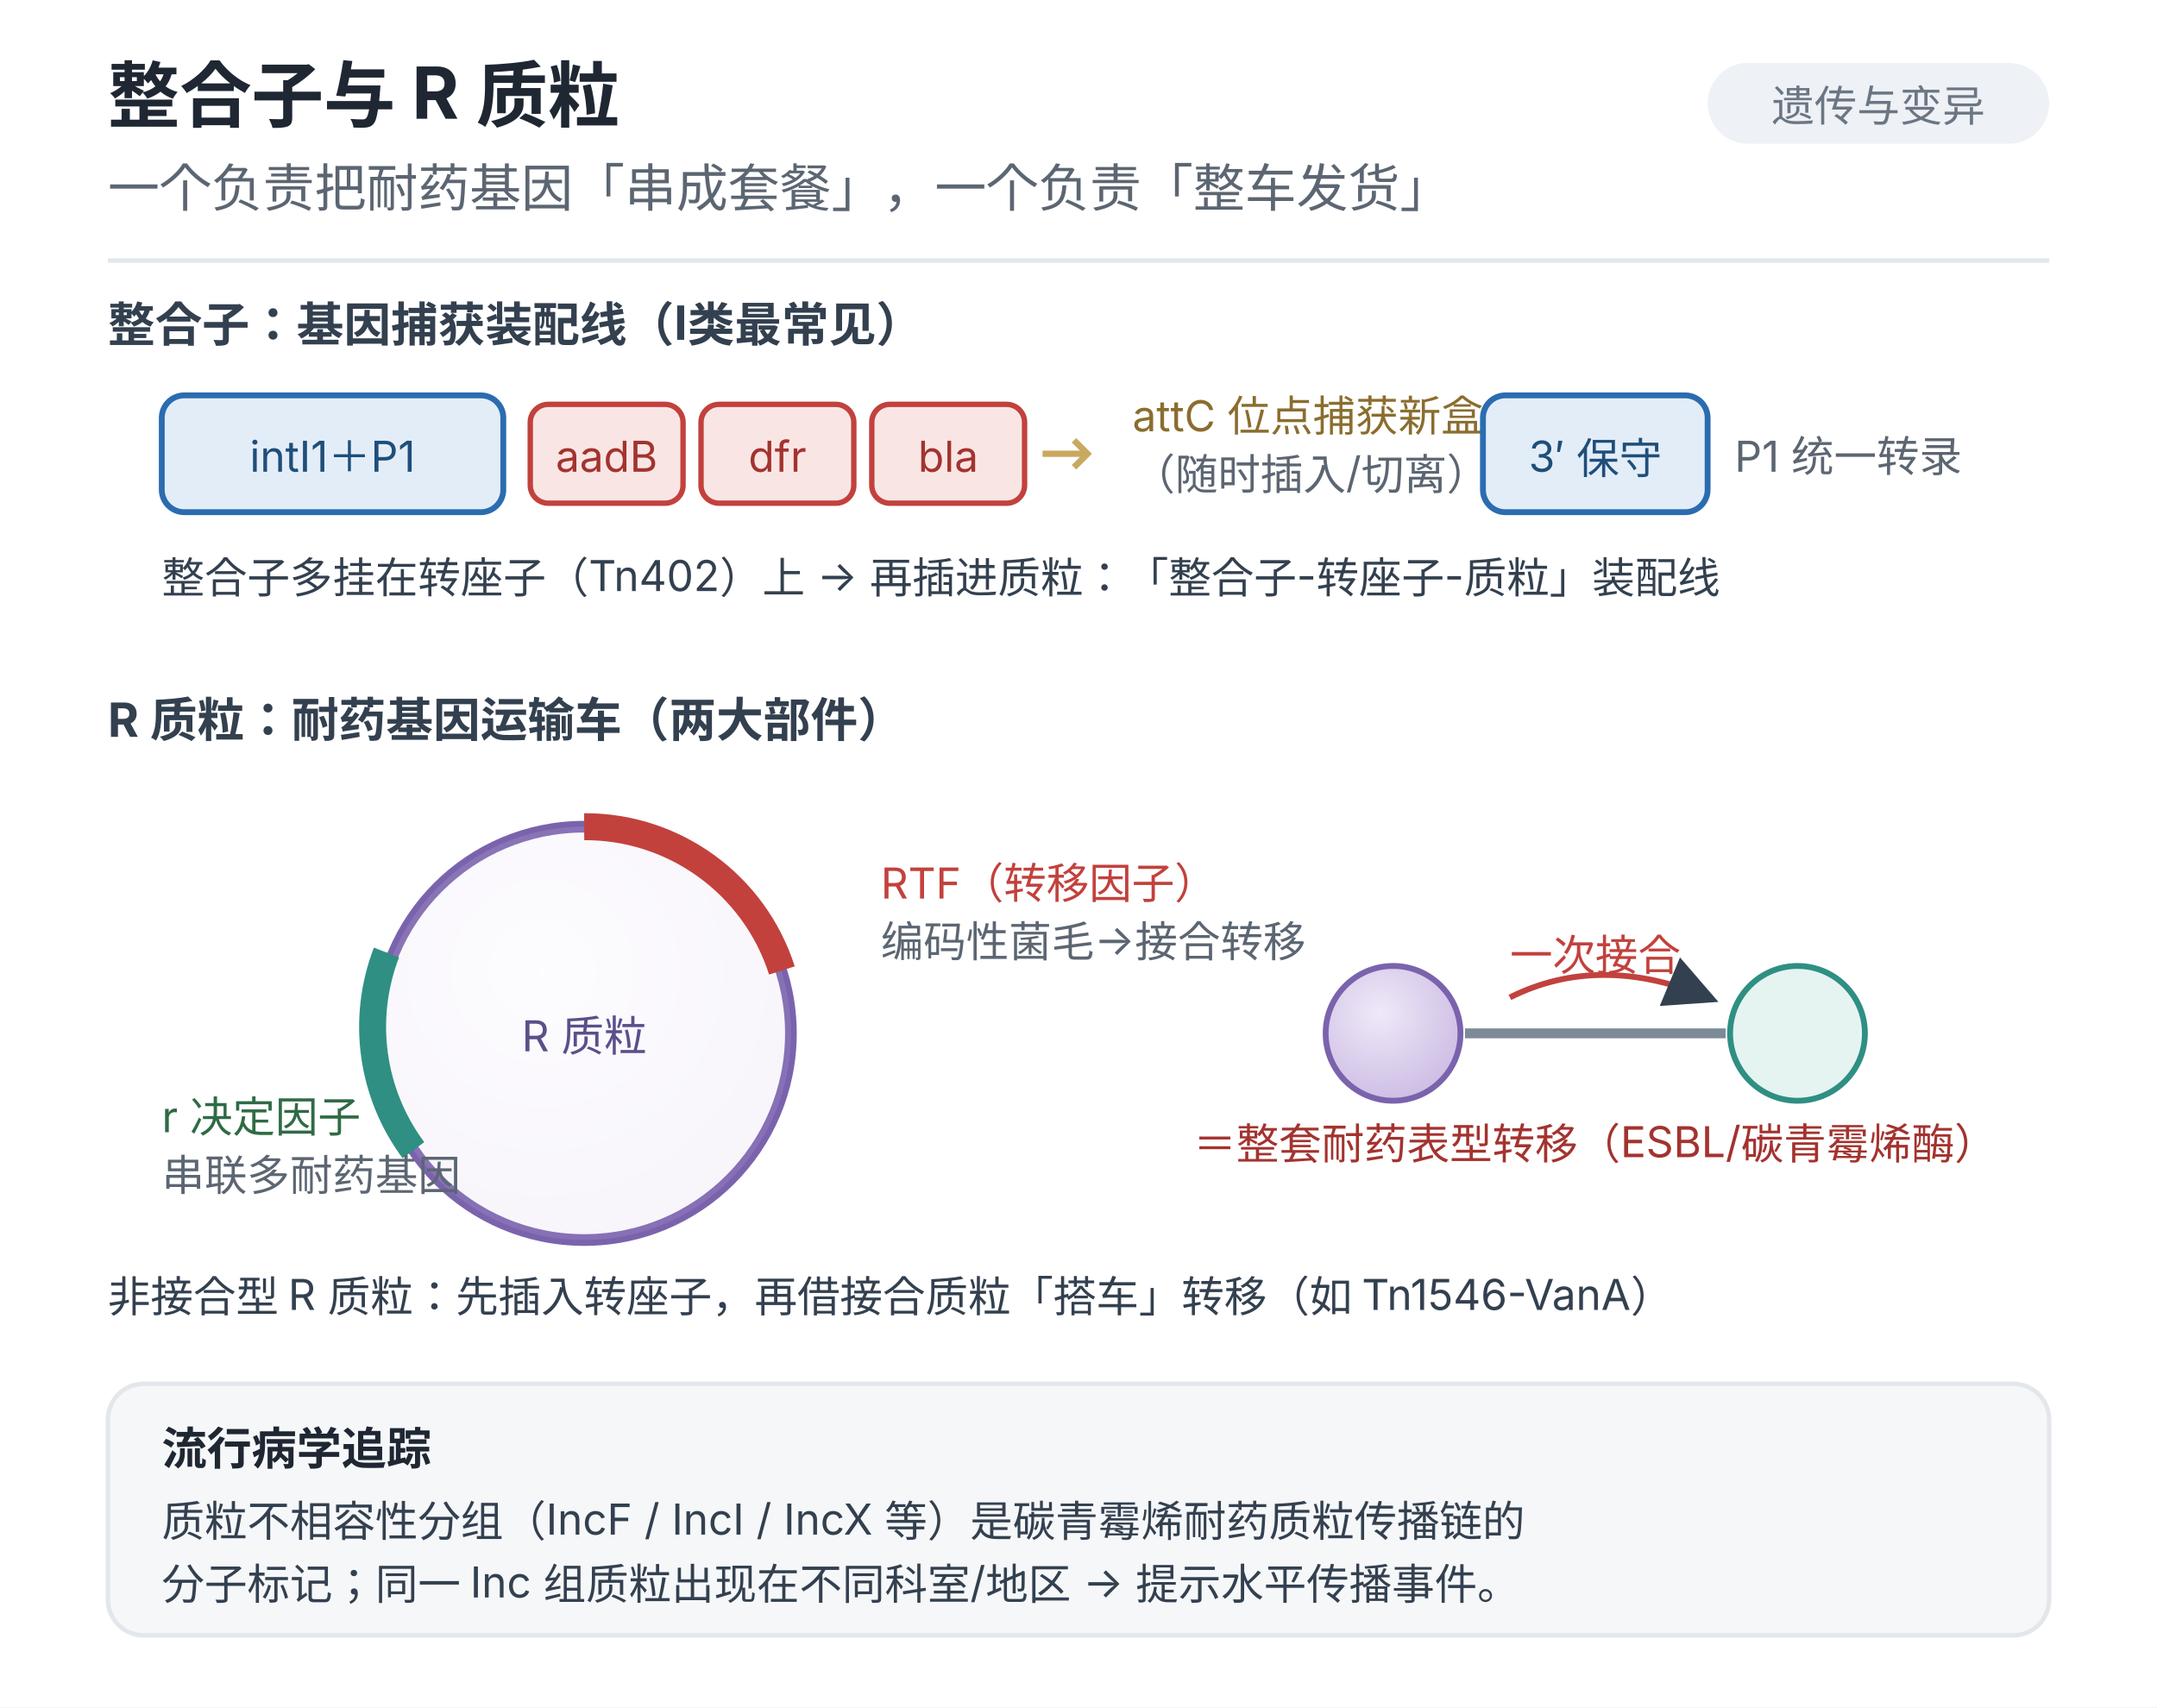
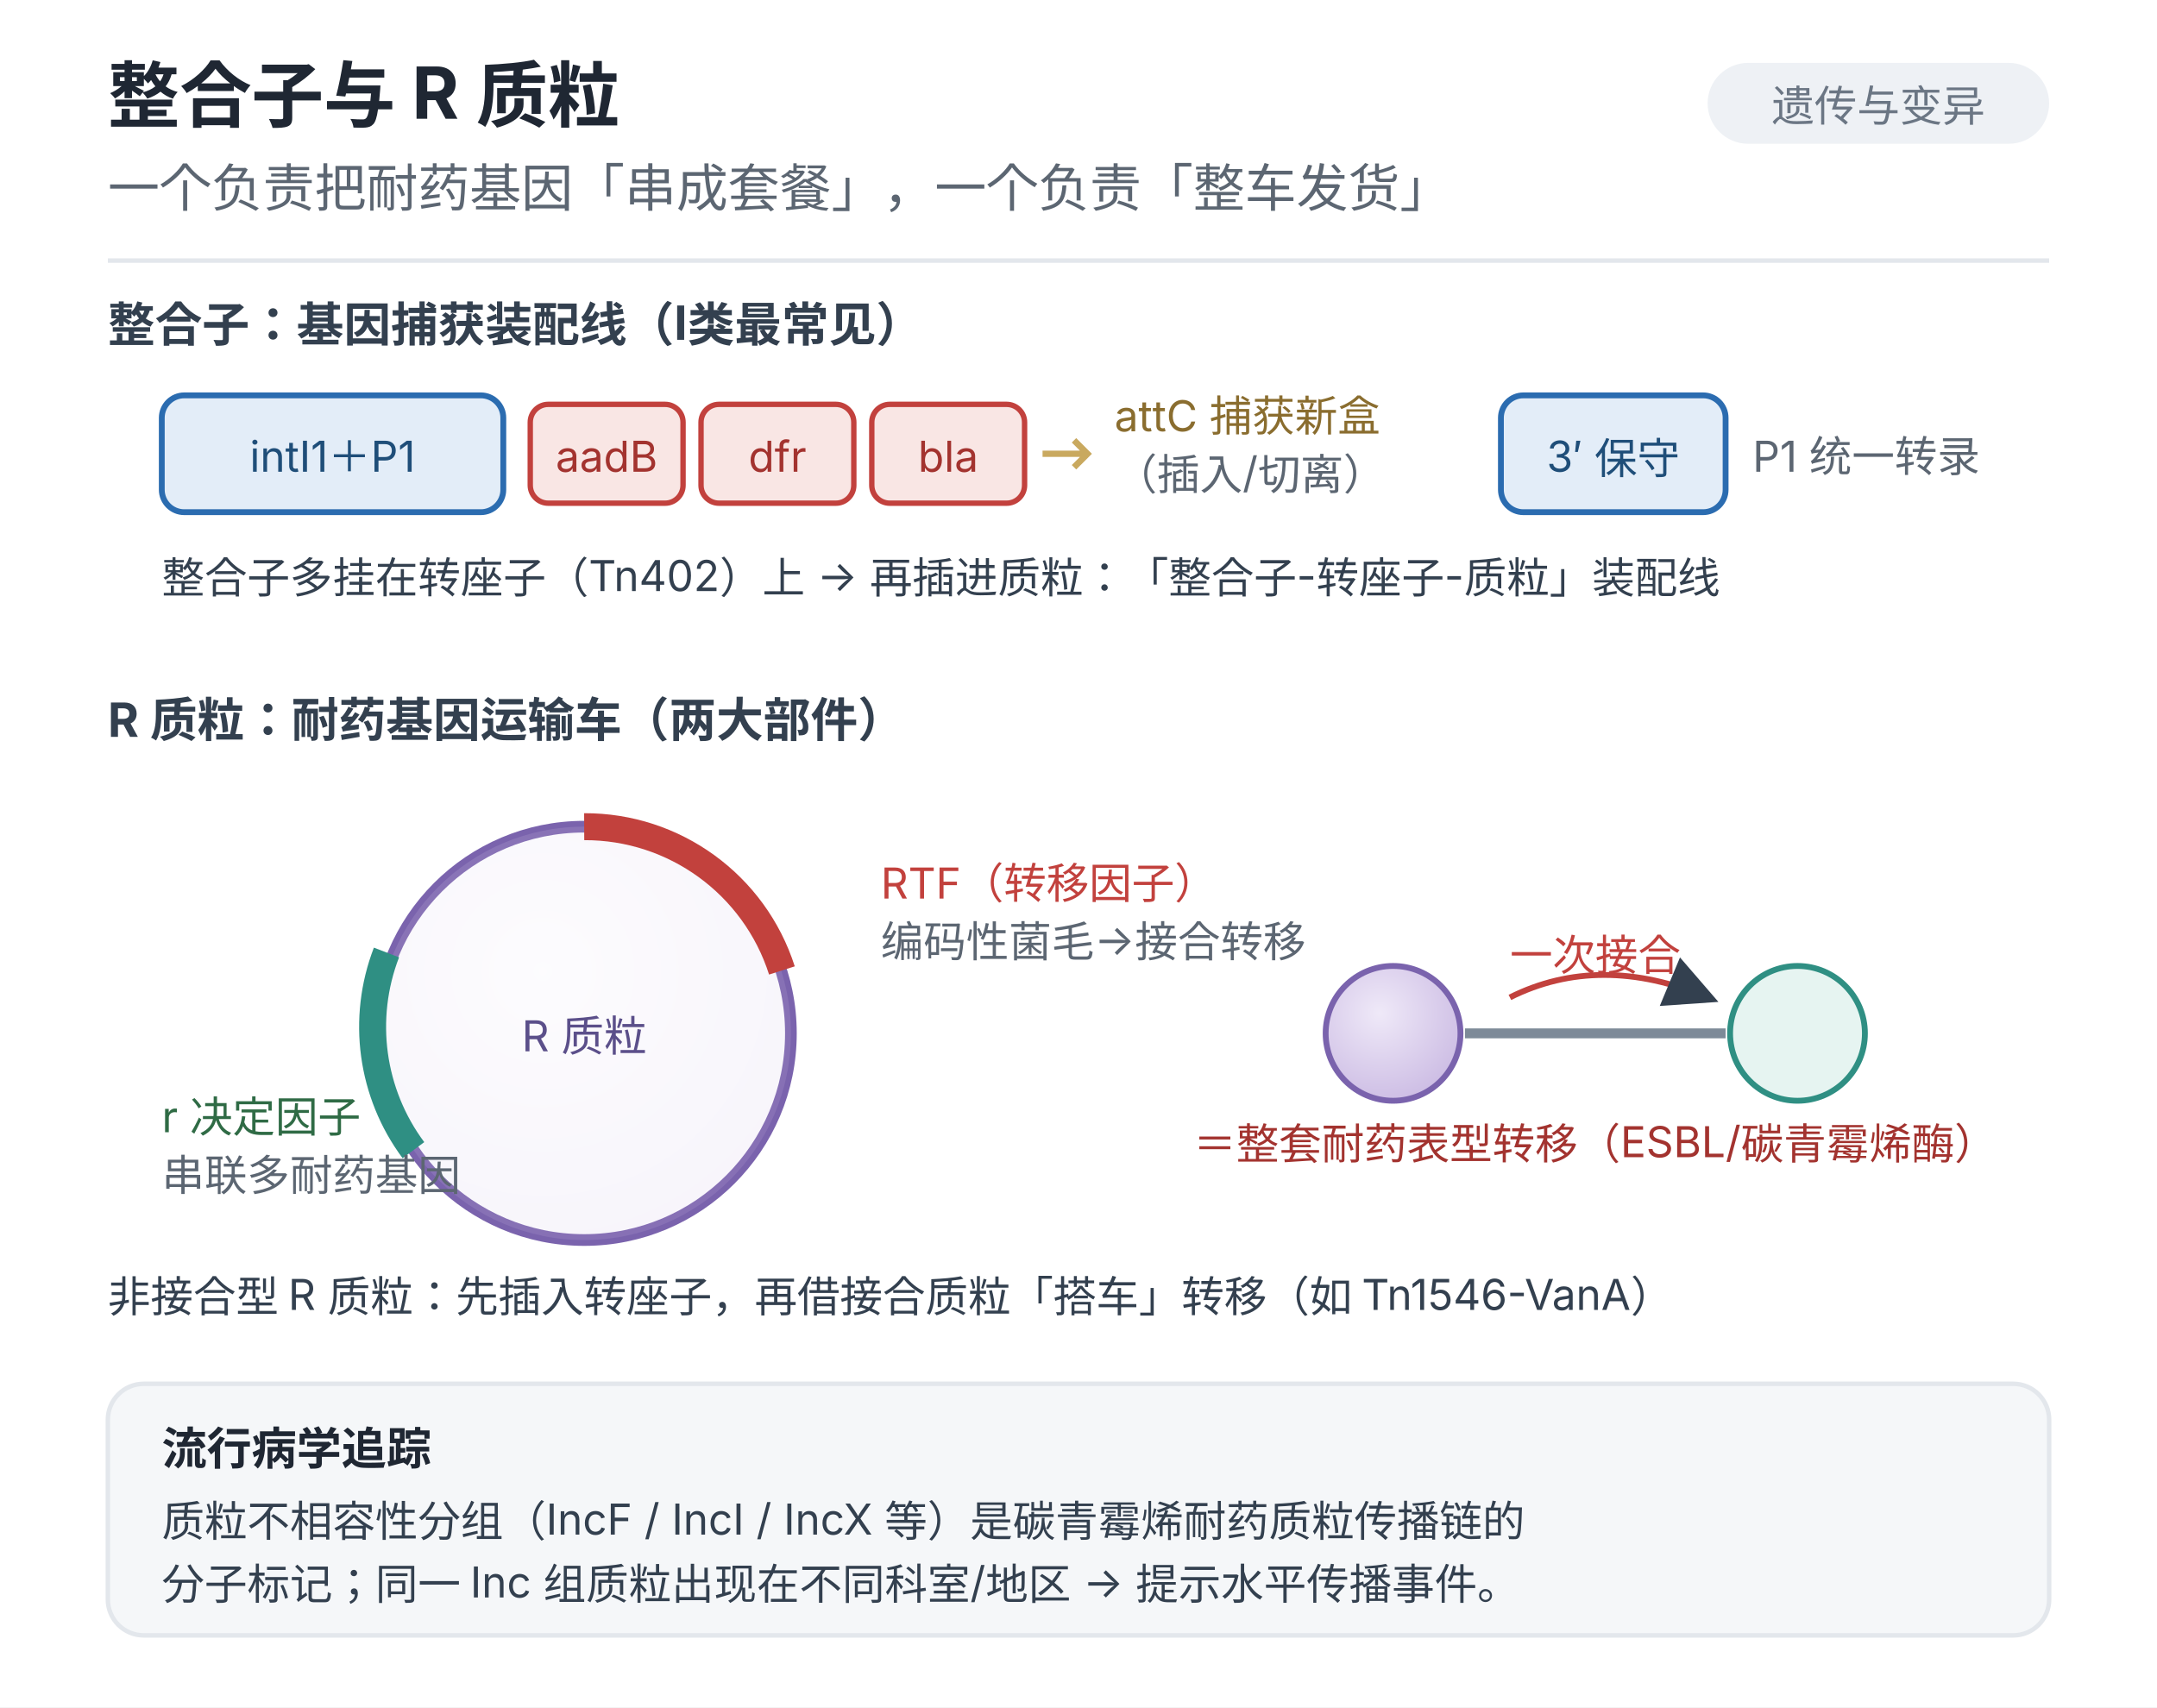
<svg xmlns="http://www.w3.org/2000/svg" viewBox="0 0 480 380" role="img" font-family="-apple-system,'PingFang SC','Microsoft YaHei',sans-serif">
  <defs>
    <radialGradient id="plas2" cx="40%" cy="35%" r="75%">
      <stop offset="0" stop-color="#efe9f8" />
      <stop offset="1" stop-color="#c9b8e2" />
    </radialGradient>
    <marker id="arr" markerWidth="9" markerHeight="9" refX="7" refY="4.5" orient="auto">
      <path d="M0,0 L9,4.5 L0,9 z" fill="#33404f" />
    </marker>
  </defs>
  <rect width="480" height="380" fill="#ffffff" />
  <text x="24" y="27" font-size="16" font-weight="700" fill="#1f2733">整合子与 R 质粒</text>
  <rect x="380" y="14" width="76" height="18" rx="9" fill="#eef1f5" />
  <text x="418" y="27" text-anchor="middle" font-size="9.5" fill="#6b7684">遗传与变异</text>
  <text x="24" y="46" font-size="11.5" fill="#5c6672">一个负责把耐药基因「串成套餐」，一个负责「整车发货」</text>
  <line x1="24" y1="58" x2="456" y2="58" stroke="#e3e7ec" />
  <text x="24" y="76" font-size="10.5" font-weight="700" fill="#33404f">整合子：基因捕获装配线（Ⅰ类最常见）</text>
  <rect x="36" y="88" width="76" height="26" rx="5" fill="#e3edf8" stroke="#2b6cb0" stroke-width="1.3" />
  <text x="74" y="105" text-anchor="middle" font-size="9.5" fill="#1f4e79">intI1＋P1</text>
  <rect x="118" y="90" width="34" height="22" rx="4" fill="#f9e6e4" stroke="#c2413d" stroke-width="1.2" />
  <text x="135" y="105" text-anchor="middle" font-size="9.5" fill="#a3332f">aadB</text>
  <rect x="156" y="90" width="34" height="22" rx="4" fill="#f9e6e4" stroke="#c2413d" stroke-width="1.2" />
  <text x="173" y="105" text-anchor="middle" font-size="9.5" fill="#a3332f">dfr</text>
  <rect x="194" y="90" width="34" height="22" rx="4" fill="#f9e6e4" stroke="#c2413d" stroke-width="1.2" />
  <text x="211" y="105" text-anchor="middle" font-size="9.5" fill="#a3332f">bla</text>
  <path d="M232,101 l10,0 m-3,-3 l3,3 l-3,3" stroke="#c9a95f" stroke-width="1.4" fill="none" />
-   <text x="252" y="96" font-size="9.5" fill="#8a6d2f">attC 位点捕获新盒</text>
-   <text x="252" y="109" font-size="9.5" fill="#5c6672">（随时插入/切离）</text>
-   <rect x="330" y="88" width="50" height="26" rx="5" fill="#e3edf8" stroke="#2b6cb0" stroke-width="1.3" />
-   <text x="355" y="105" text-anchor="middle" font-size="9.5" fill="#1f4e79">3′ 保守</text>
-   <text x="386" y="105" font-size="9.5" fill="#5c6672">P1 统一转录</text>
+   <text x="248" y="96" font-size="9.5" fill="#8a6d2f">attC 捕获新盒</text>
+   <text x="248" y="109" font-size="9.5" fill="#5c6672">（插入/切离）</text>
+   <rect x="334" y="88" width="50" height="26" rx="5" fill="#e3edf8" stroke="#2b6cb0" stroke-width="1.3" />
+   <text x="359" y="105" text-anchor="middle" font-size="9.5" fill="#1f4e79">3′ 保守</text>
+   <text x="390" y="105" font-size="9.5" fill="#5c6672">P1 统一转录</text>
  <text x="36" y="132" font-size="9.5" fill="#33404f">整合子多挂在转座子（Tn402）上 → 再插进质粒：「整合子-转座子-质粒」装配线</text>
  <text x="24" y="164" font-size="10.5" font-weight="700" fill="#33404f">R 质粒：耐药基因运输车（两大部件）</text>
  <circle cx="130" cy="230" r="46" fill="none" stroke="#7a63ad" stroke-width="2.6" />
  <circle cx="130" cy="230" r="46" fill="url(#plas2)" opacity="0.15" />
  <path d="M130,184 a46,46 0 0,1 44,32" fill="none" stroke="#c2413d" stroke-width="6" />
  <text x="196" y="200" font-size="9.5" fill="#c2413d">RTF（转移因子）</text>
  <text x="196" y="213" font-size="9.5" fill="#5c6672">编码性菌毛→接合转移</text>
  <path d="M92,256 a46,46 0 0,1 -6,-44" fill="none" stroke="#2f8f83" stroke-width="6" />
  <text x="36" y="252" font-size="9.5" fill="#2f6b45">r 决定因子</text>
  <text x="36" y="265" font-size="9.5" fill="#5c6672">串联多耐药基因</text>
  <text x="130" y="234" text-anchor="middle" font-size="9.5" fill="#5b4f8a">R 质粒</text>
  <circle cx="310" cy="230" r="15" fill="url(#plas2)" stroke="#7a63ad" stroke-width="1.3" />
  <circle cx="400" cy="230" r="15" fill="#e6f4f1" stroke="#2f8f83" stroke-width="1.3" />
  <line x1="326" y1="230" x2="384" y2="230" stroke="#7d8a98" stroke-width="2.2" />
  <path d="M336,222 q20,-10 44,0" fill="none" stroke="#c2413d" stroke-width="1.3" marker-end="url(#arr)" />
  <text x="355" y="216" text-anchor="middle" font-size="9.5" fill="#c2413d">一次接合</text>
  <text x="355" y="258" text-anchor="middle" font-size="9.5" fill="#a3332f">＝整套耐药表型转移（ESBL/碳青霉烯酶）</text>
  <text x="24" y="292" font-size="9.5" fill="#33404f">非接合型 R 质粒：先插入转座子，再借接合质粒「搭车」转移（如 Tn1546-VanA）</text>
  <rect x="24" y="308" width="432" height="56" rx="8" fill="#f5f7f9" stroke="#e3e7ec" />
  <text x="36" y="326" font-size="10" font-weight="700" fill="#1f2733">流行病学追踪</text>
  <text x="36" y="342" font-size="9.5" fill="#33404f">质粒不相容性分组（IncF / IncI / IncX 等）是碳青霉烯耐药质粒传播链的</text>
  <text x="36" y="356" font-size="9.5" fill="#33404f">分子标记；同一 Inc 组质粒出现在不同科室/地区 → 提示水平传播事件。</text>
</svg>
